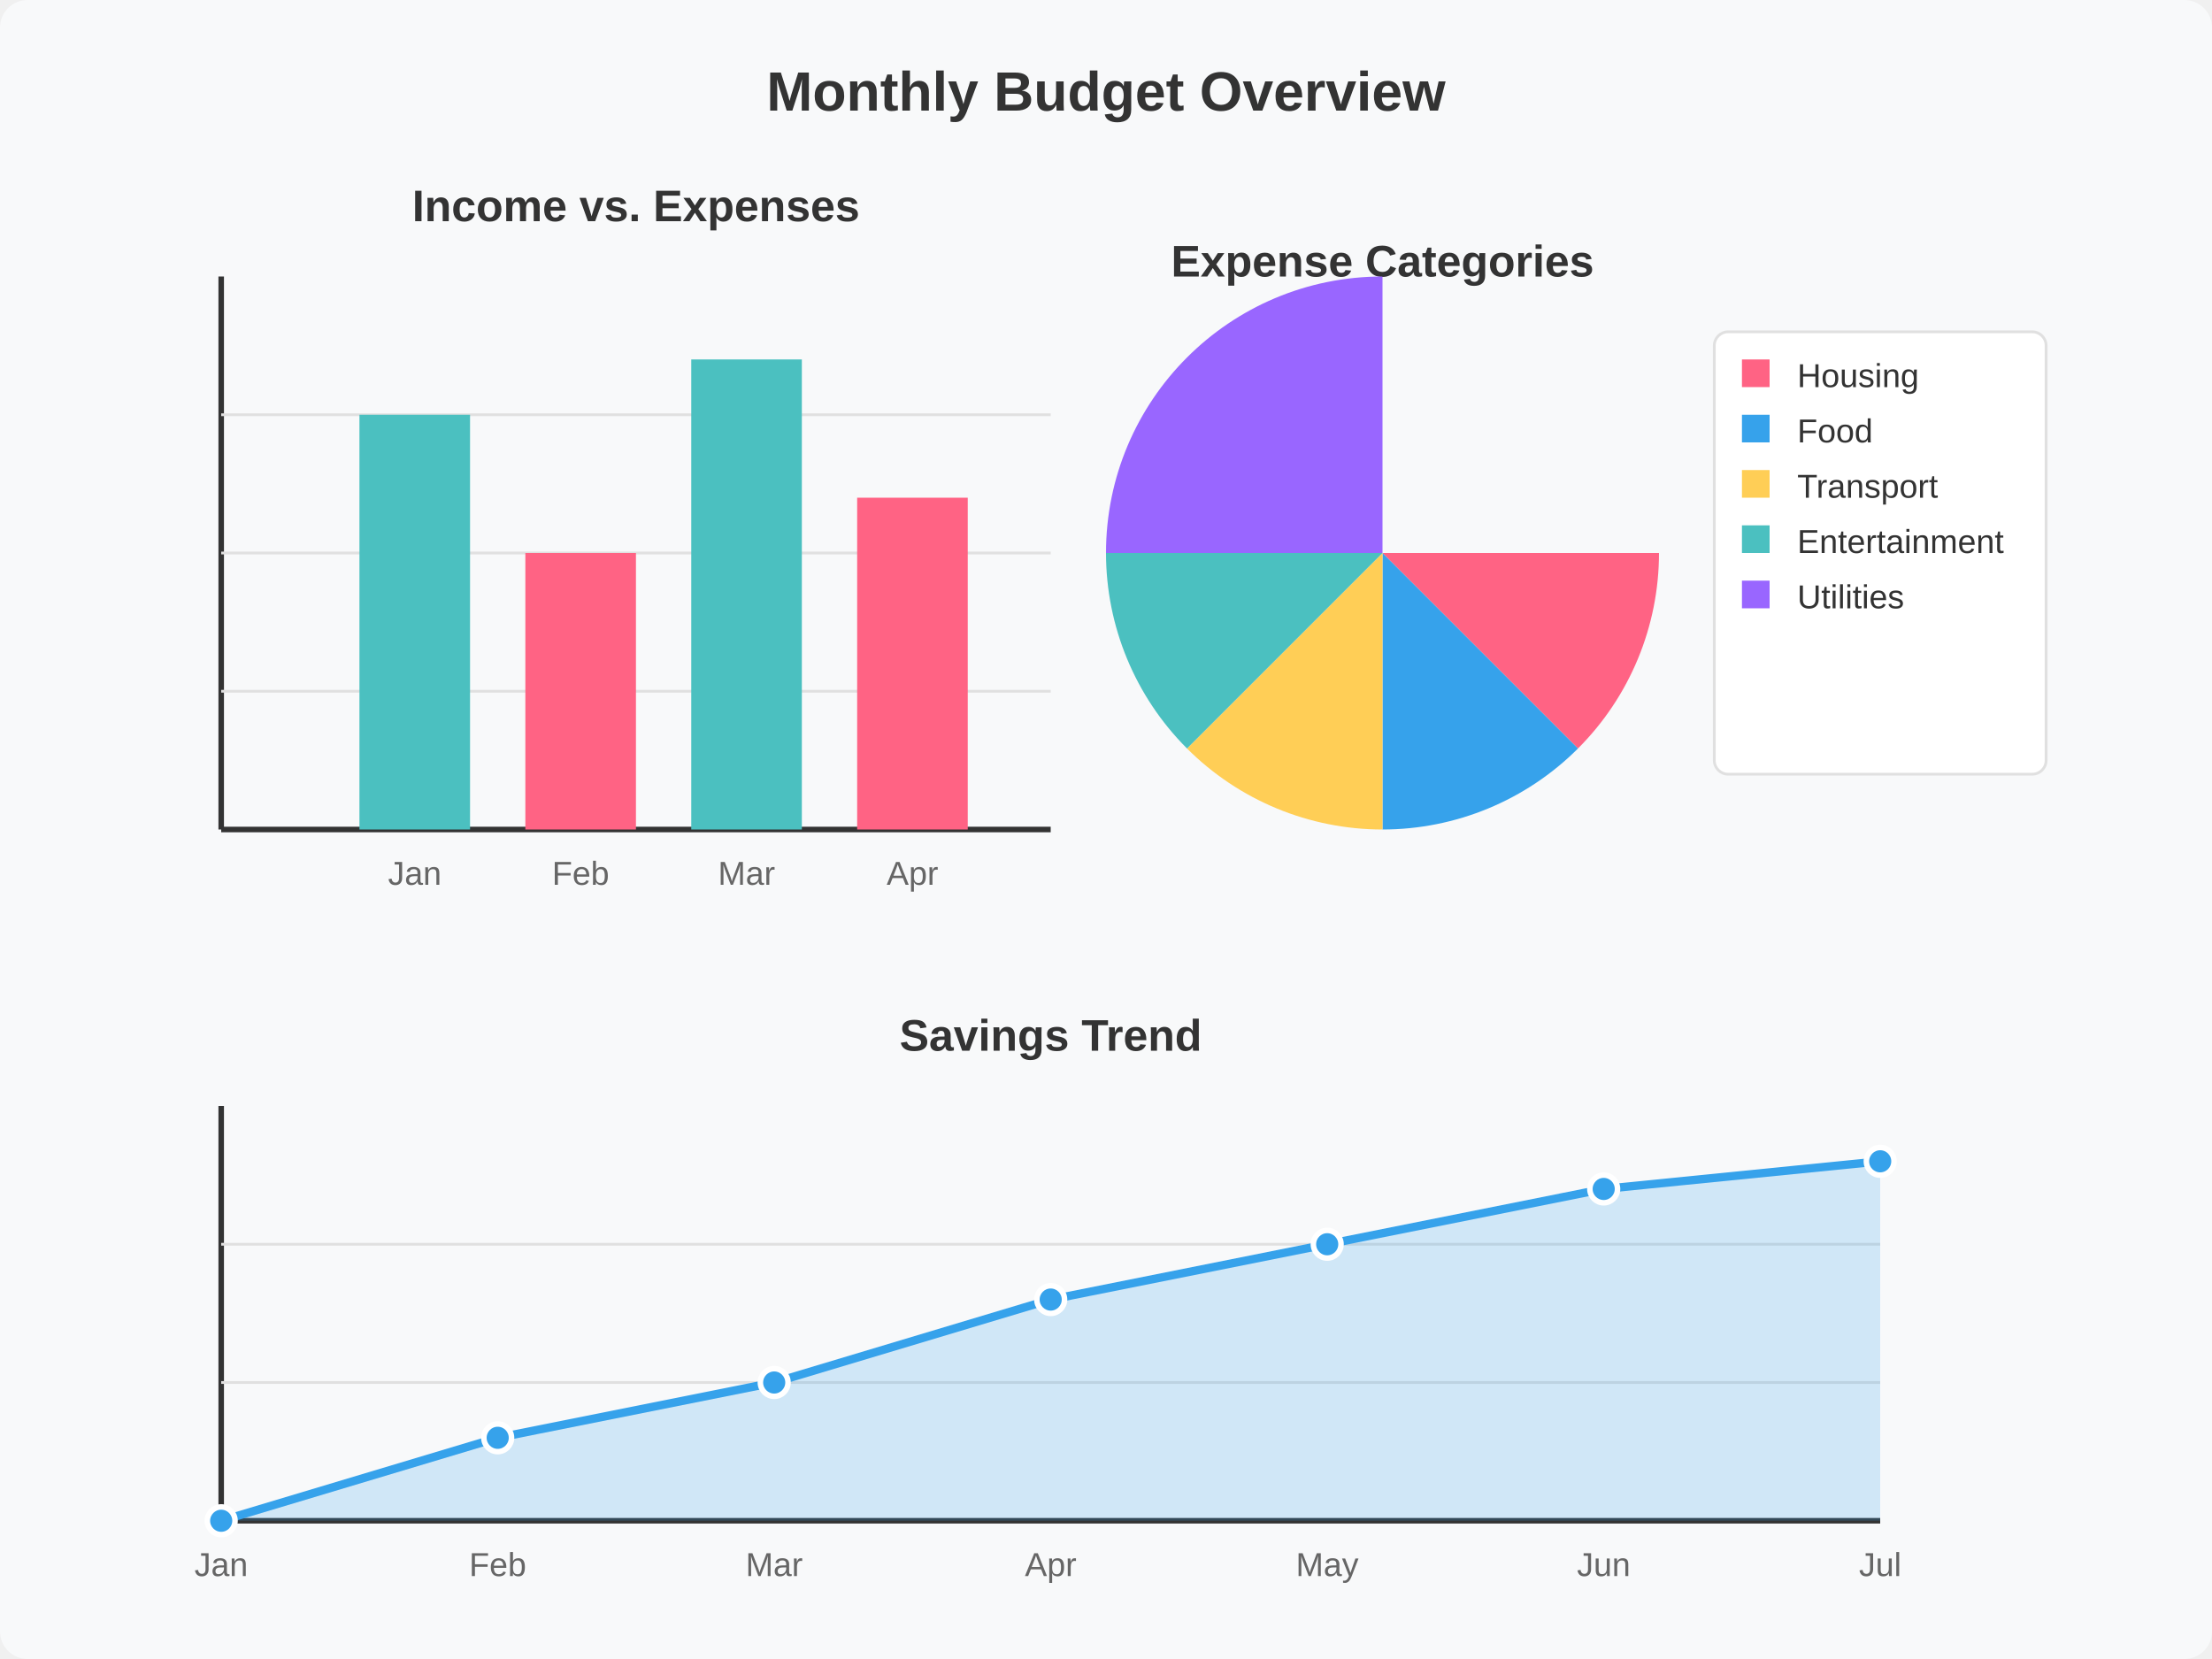
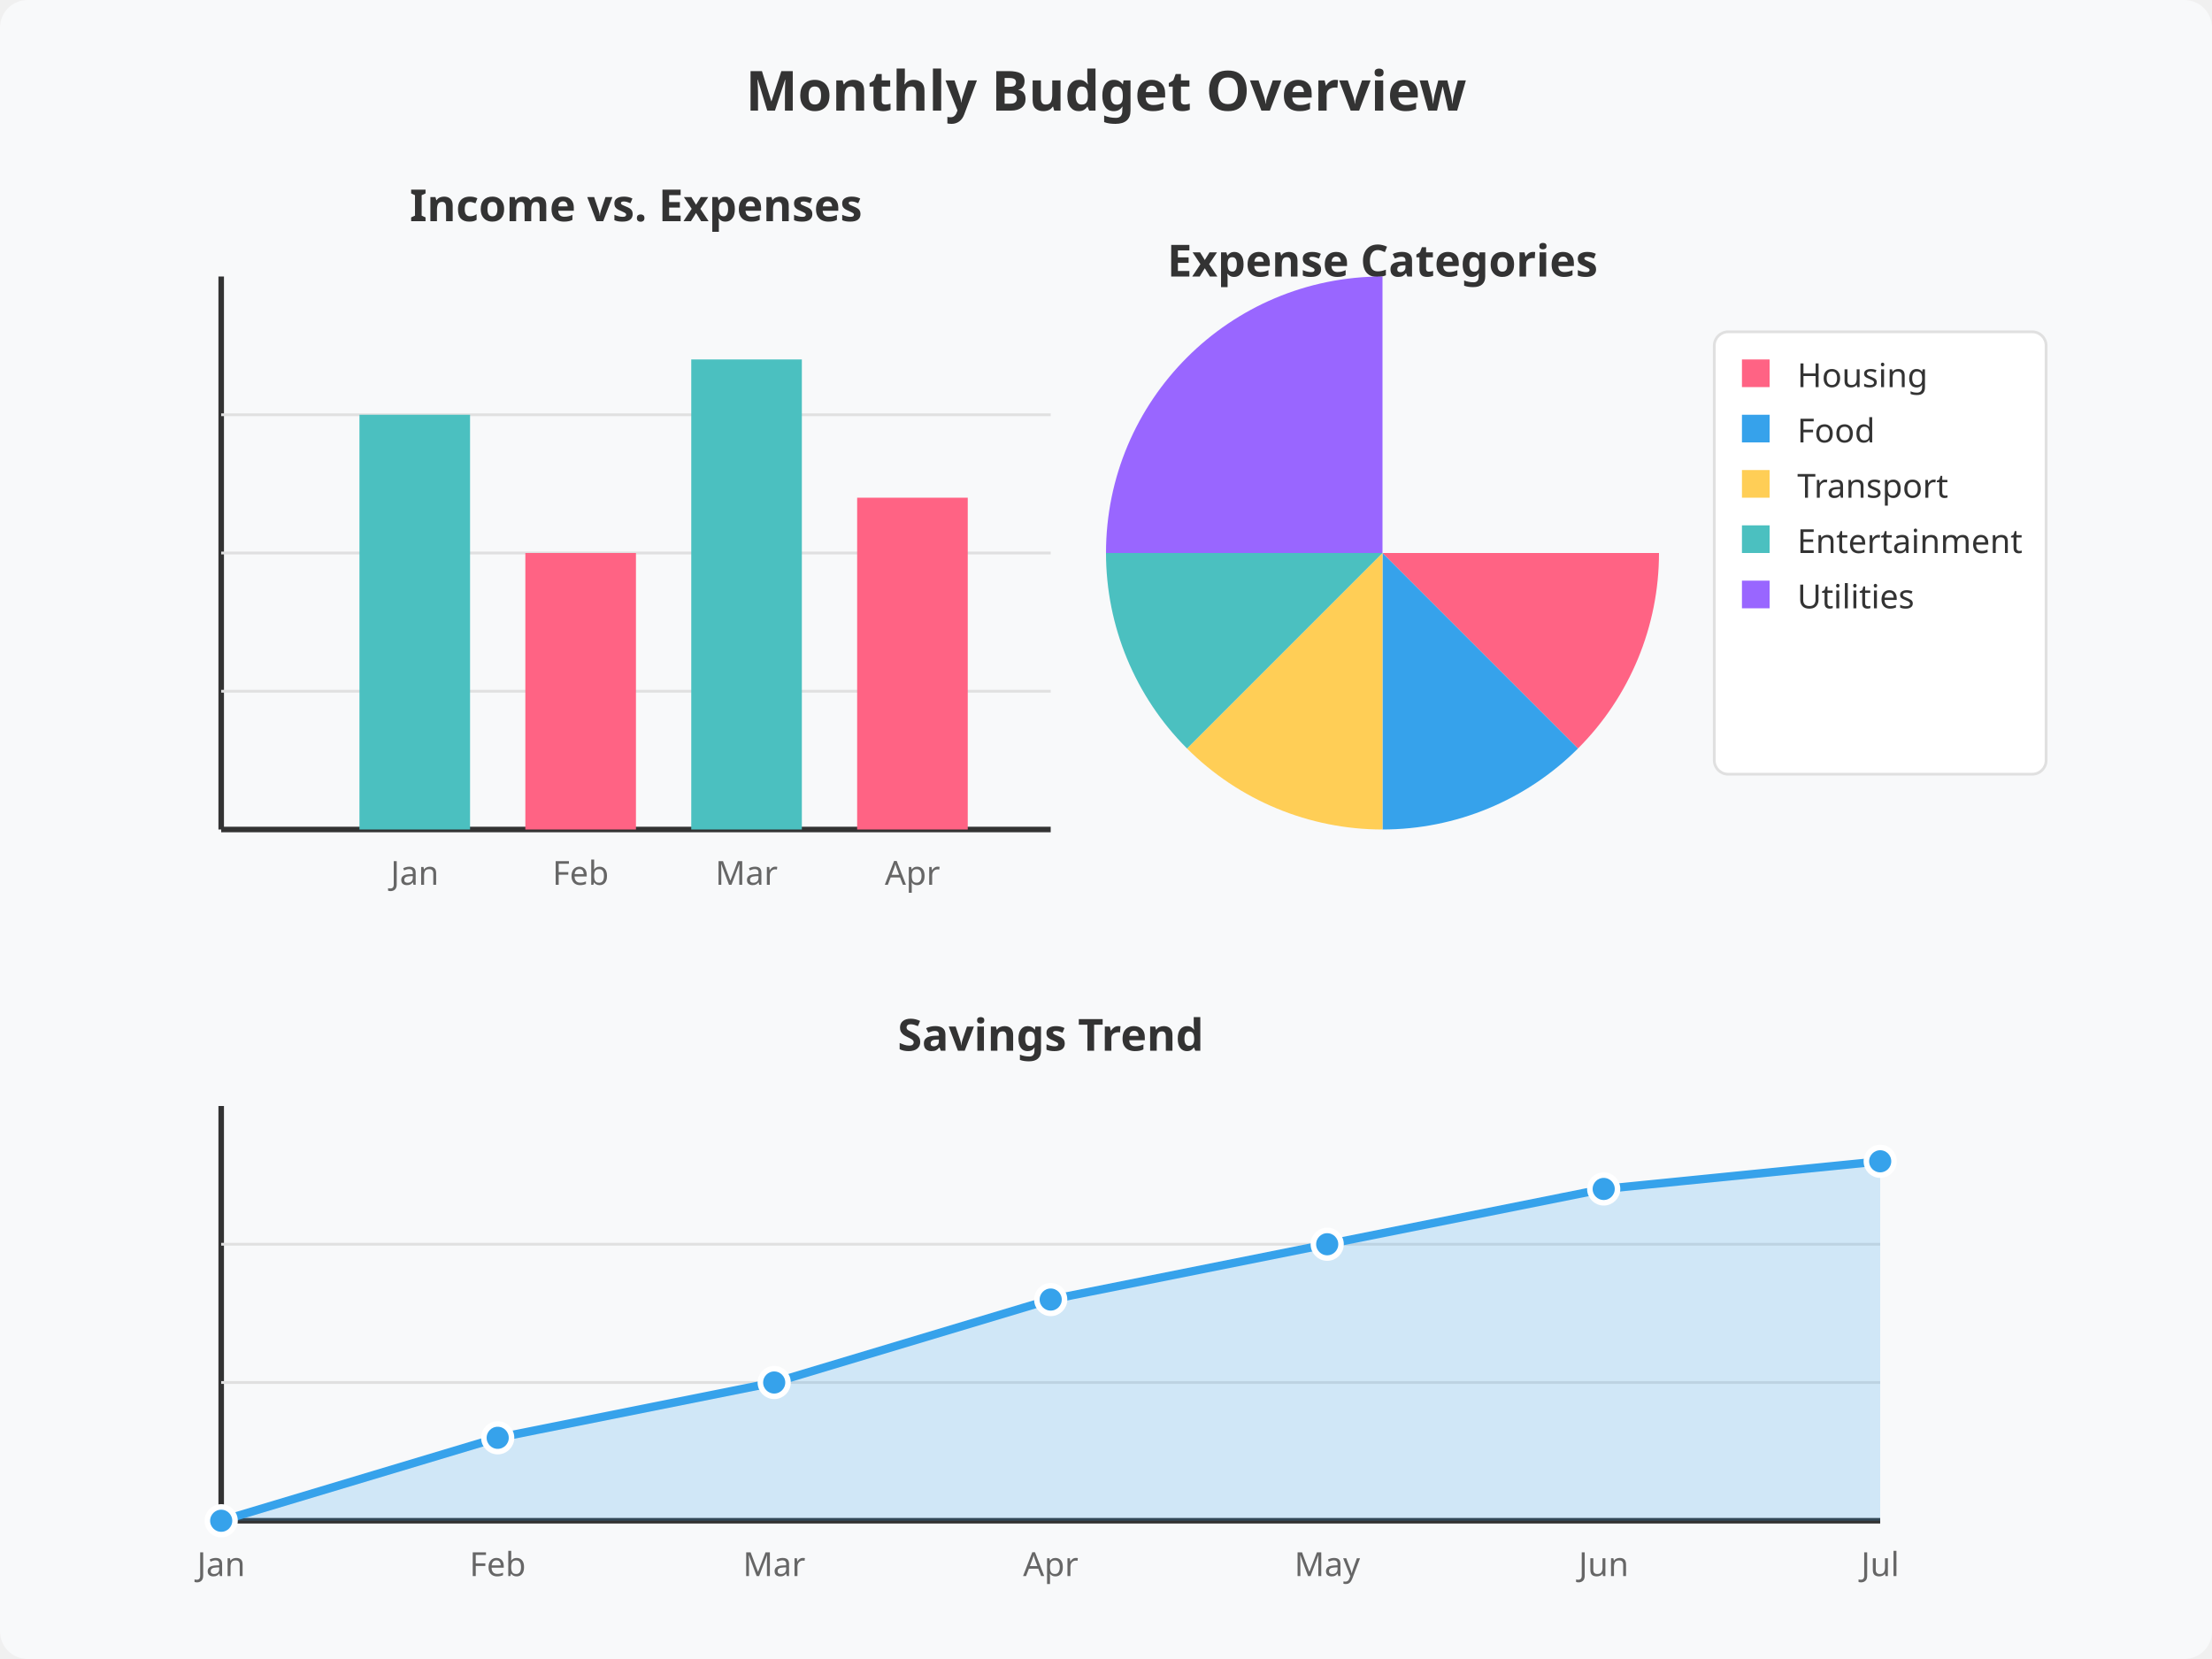
<svg xmlns="http://www.w3.org/2000/svg" width="800px" height="600px" viewBox="0 0 800 600">
  <style>
    .grid {
      stroke: #e0e0e0;
      stroke-width: 1;
    }
    .axis {
      stroke: #333;
      stroke-width: 2;
    }
    .bar-positive {
      fill: #4BC0C0;
    }
    .bar-negative {
      fill: #FF6384;
    }
    .line {
      fill: none;
      stroke: #36A2EB;
      stroke-width: 3;
    }
    .area {
      fill: rgba(54, 162, 235, 0.2);
    }
    .point {
      fill: #36A2EB;
      stroke: white;
      stroke-width: 2;
    }
    .pie-segment-1 {
      fill: #FF6384;
    }
    .pie-segment-2 {
      fill: #36A2EB;
    }
    .pie-segment-3 {
      fill: #FFCE56;
    }
    .pie-segment-4 {
      fill: #4BC0C0;
    }
    .pie-segment-5 {
      fill: #9966FF;
    }
    .legend-box {
      fill: white;
      stroke: #e0e0e0;
      stroke-width: 1;
      rx: 5;
      ry: 5;
    }
    .legend-text {
-       font-family: Arial, sans-serif;
+       font-family: Poppins, sans-serif;
      font-size: 12px;
      fill: #333;
    }
    .title {
-       font-family: Arial, sans-serif;
+       font-family: Poppins, sans-serif;
      font-size: 20px;
      font-weight: bold;
      fill: #333;
      text-anchor: middle;
    }
    .label {
-       font-family: Arial, sans-serif;
+       font-family: Poppins, sans-serif;
      font-size: 12px;
      fill: #666;
      text-anchor: middle;
    }
  </style>
  <rect width="800" height="600" fill="#f8f9fa" rx="10" ry="10" />
  <text x="400" y="40" class="title">Monthly Budget Overview</text>
  <g transform="translate(80, 100)">
    <text x="150" y="-20" class="title" style="font-size: 16px;">Income vs. Expenses</text>
    <line x1="0" y1="0" x2="0" y2="200" class="axis" />
    <line x1="0" y1="200" x2="300" y2="200" class="axis" />
    <line x1="0" y1="50" x2="300" y2="50" class="grid" />
    <line x1="0" y1="100" x2="300" y2="100" class="grid" />
    <line x1="0" y1="150" x2="300" y2="150" class="grid" />
    <rect x="50" y="50" width="40" height="150" class="bar-positive" />
    <rect x="110" y="100" width="40" height="100" class="bar-negative" />
    <rect x="170" y="30" width="40" height="170" class="bar-positive" />
    <rect x="230" y="80" width="40" height="120" class="bar-negative" />
    <text x="70" y="220" class="label">Jan</text>
    <text x="130" y="220" class="label">Feb</text>
    <text x="190" y="220" class="label">Mar</text>
    <text x="250" y="220" class="label">Apr</text>
  </g>
  <g transform="translate(500, 200)">
    <text x="0" y="-100" class="title" style="font-size: 16px;">Expense Categories</text>
    <path d="M0,0 L100,0 A100,100 0 0,1 70.7,70.7 z" class="pie-segment-1" />
    <path d="M0,0 L70.7,70.7 A100,100 0 0,1 0,100 z" class="pie-segment-2" />
    <path d="M0,0 L0,100 A100,100 0 0,1 -70.7,70.7 z" class="pie-segment-3" />
    <path d="M0,0 L-70.7,70.7 A100,100 0 0,1 -100,0 z" class="pie-segment-4" />
    <path d="M0,0 L-100,0 A100,100 0 0,1 0,-100 L0,0 z" class="pie-segment-5" />
    <rect x="120" y="-80" width="120" height="160" class="legend-box" />
    <rect x="130" y="-70" width="10" height="10" class="pie-segment-1" />
    <text x="150" y="-60" class="legend-text">Housing</text>
    <rect x="130" y="-50" width="10" height="10" class="pie-segment-2" />
    <text x="150" y="-40" class="legend-text">Food</text>
    <rect x="130" y="-30" width="10" height="10" class="pie-segment-3" />
    <text x="150" y="-20" class="legend-text">Transport</text>
    <rect x="130" y="-10" width="10" height="10" class="pie-segment-4" />
    <text x="150" y="0" class="legend-text">Entertainment</text>
    <rect x="130" y="10" width="10" height="10" class="pie-segment-5" />
    <text x="150" y="20" class="legend-text">Utilities</text>
  </g>
  <g transform="translate(80, 400)">
    <text x="300" y="-20" class="title" style="font-size: 16px;">Savings Trend</text>
    <line x1="0" y1="0" x2="0" y2="150" class="axis" />
    <line x1="0" y1="150" x2="600" y2="150" class="axis" />
    <line x1="0" y1="50" x2="600" y2="50" class="grid" />
    <line x1="0" y1="100" x2="600" y2="100" class="grid" />
    <path d="M0,150 L100,120 L200,100 L300,70 L400,50 L500,30 L600,20 L600,150 Z" class="area" />
    <path d="M0,150 L100,120 L200,100 L300,70 L400,50 L500,30 L600,20" class="line" />
    <circle cx="0" cy="150" r="5" class="point" />
    <circle cx="100" cy="120" r="5" class="point" />
    <circle cx="200" cy="100" r="5" class="point" />
    <circle cx="300" cy="70" r="5" class="point" />
    <circle cx="400" cy="50" r="5" class="point" />
    <circle cx="500" cy="30" r="5" class="point" />
    <circle cx="600" cy="20" r="5" class="point" />
    <text x="0" y="170" class="label">Jan</text>
    <text x="100" y="170" class="label">Feb</text>
    <text x="200" y="170" class="label">Mar</text>
    <text x="300" y="170" class="label">Apr</text>
    <text x="400" y="170" class="label">May</text>
    <text x="500" y="170" class="label">Jun</text>
    <text x="600" y="170" class="label">Jul</text>
  </g>
</svg>
